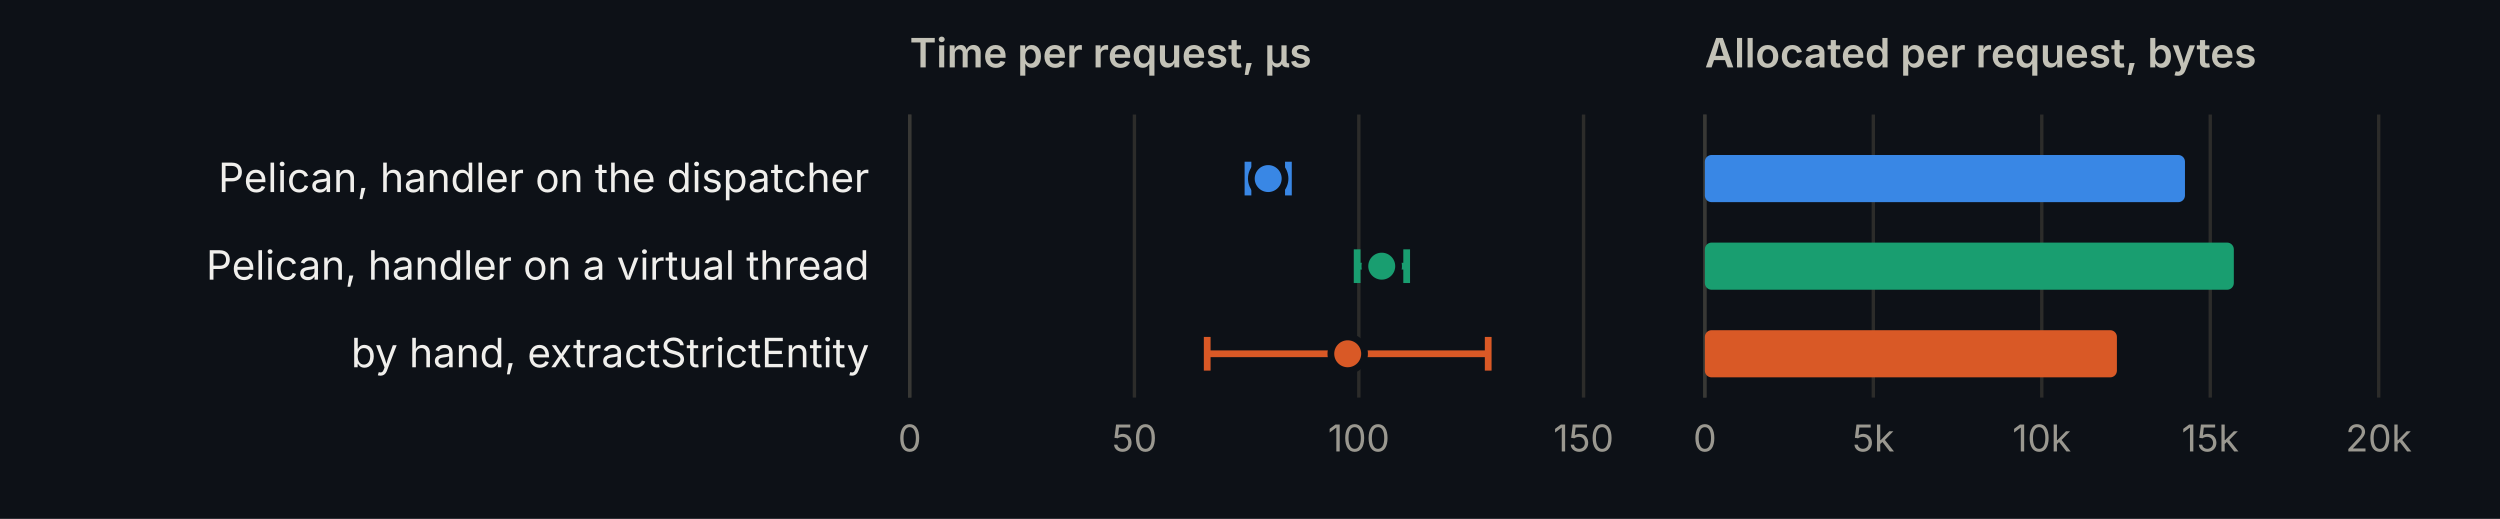
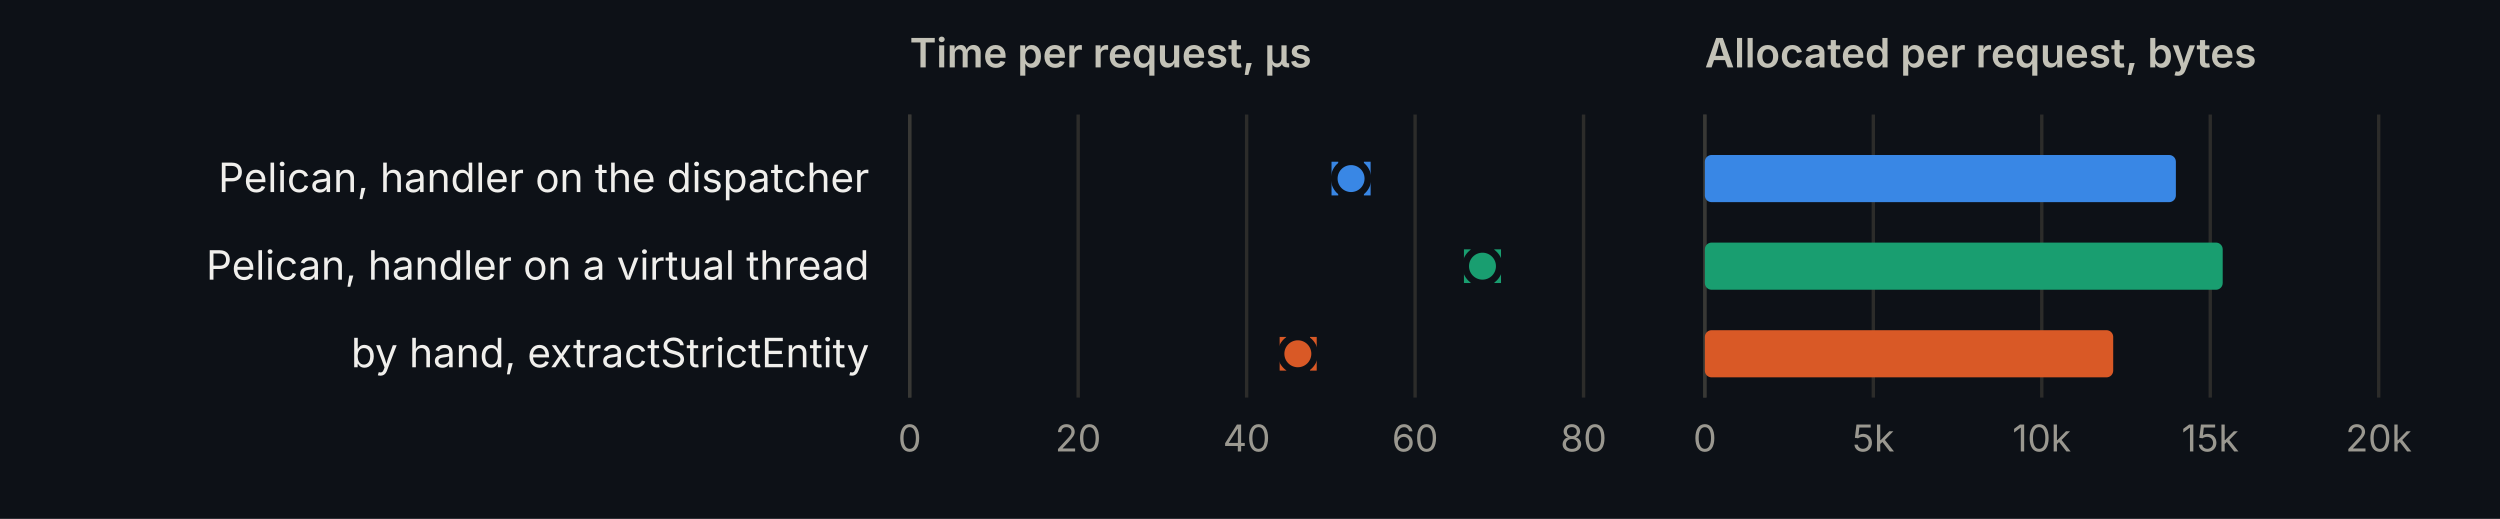
<svg xmlns="http://www.w3.org/2000/svg" width="742" height="154" viewBox="0 0 742 154" role="img" aria-label="Pekko, in memory, JSON POST: Pelican against a hand-written route" font-family="system-ui, -apple-system, Segoe UI, sans-serif">
  <rect width="742" height="154" fill="#0d1117" />
  <text x="258.0" y="57.0" font-size="12" fill="#f0efec" text-anchor="end">Pelican, handler on the dispatcher</text>
  <text x="258.0" y="83.0" font-size="12" fill="#f0efec" text-anchor="end">Pelican, handler on a virtual thread</text>
  <text x="258.0" y="109.0" font-size="12" fill="#f0efec" text-anchor="end">by hand, extractStrictEntity</text>
  <text x="270.0" y="20.0" font-size="12" fill="#c3c2b7" text-anchor="start" font-weight="600">Time per request, µs</text>
  <line x1="270.0" y1="34.0" x2="270.0" y2="118.0" stroke="#2c2c2a" stroke-width="1" />
  <text x="270.0" y="134.0" font-size="11" fill="#9a9890" text-anchor="middle">0</text>
-   <line x1="336.7" y1="34.0" x2="336.7" y2="118.0" stroke="#2c2c2a" stroke-width="1" />
-   <text x="336.7" y="134.0" font-size="11" fill="#9a9890" text-anchor="middle">50</text>
-   <line x1="403.3" y1="34.0" x2="403.3" y2="118.0" stroke="#2c2c2a" stroke-width="1" />
-   <text x="403.3" y="134.0" font-size="11" fill="#9a9890" text-anchor="middle">100</text>
+   <line x1="320.0" y1="34.0" x2="320.0" y2="118.0" stroke="#2c2c2a" stroke-width="1" />
+   <text x="320.0" y="134.0" font-size="11" fill="#9a9890" text-anchor="middle">20</text>
+   <line x1="370.0" y1="34.0" x2="370.0" y2="118.0" stroke="#2c2c2a" stroke-width="1" />
+   <text x="370.0" y="134.0" font-size="11" fill="#9a9890" text-anchor="middle">40</text>
+   <line x1="420.0" y1="34.0" x2="420.0" y2="118.0" stroke="#2c2c2a" stroke-width="1" />
+   <text x="420.0" y="134.0" font-size="11" fill="#9a9890" text-anchor="middle">60</text>
  <line x1="470.0" y1="34.0" x2="470.0" y2="118.0" stroke="#2c2c2a" stroke-width="1" />
-   <text x="470.0" y="134.0" font-size="11" fill="#9a9890" text-anchor="middle">150</text>
+   <text x="470.0" y="134.0" font-size="11" fill="#9a9890" text-anchor="middle">80</text>
  <line x1="270.0" y1="34.0" x2="270.0" y2="118.0" stroke="#383835" stroke-width="1" />
-   <line x1="370.4" y1="53.0" x2="382.4" y2="53.0" stroke="#3987e5" stroke-width="2" />
-   <line x1="370.4" y1="48.0" x2="370.4" y2="58.0" stroke="#3987e5" stroke-width="2" />
-   <line x1="382.4" y1="48.0" x2="382.4" y2="58.0" stroke="#3987e5" stroke-width="2" />
-   <circle cx="376.4" cy="53.0" r="5" fill="#3987e5" stroke="#0d1117" stroke-width="2" />
-   <line x1="402.8" y1="79.0" x2="417.5" y2="79.0" stroke="#199e70" stroke-width="2" />
-   <line x1="402.8" y1="74.0" x2="402.8" y2="84.0" stroke="#199e70" stroke-width="2" />
-   <line x1="417.5" y1="74.0" x2="417.5" y2="84.0" stroke="#199e70" stroke-width="2" />
-   <circle cx="410.1" cy="79.0" r="5" fill="#199e70" stroke="#0d1117" stroke-width="2" />
-   <line x1="358.3" y1="105.0" x2="441.7" y2="105.0" stroke="#d95926" stroke-width="2" />
-   <line x1="358.3" y1="100.0" x2="358.3" y2="110.0" stroke="#d95926" stroke-width="2" />
-   <line x1="441.7" y1="100.0" x2="441.7" y2="110.0" stroke="#d95926" stroke-width="2" />
-   <circle cx="400.0" cy="105.0" r="5" fill="#d95926" stroke="#0d1117" stroke-width="2" />
+   <line x1="396.2" y1="53.0" x2="405.8" y2="53.0" stroke="#3987e5" stroke-width="2" />
+   <line x1="396.2" y1="48.0" x2="396.2" y2="58.0" stroke="#3987e5" stroke-width="2" />
+   <line x1="405.8" y1="48.0" x2="405.8" y2="58.0" stroke="#3987e5" stroke-width="2" />
+   <circle cx="401.0" cy="53.0" r="5" fill="#3987e5" stroke="#0d1117" stroke-width="2" />
+   <line x1="435.5" y1="79.0" x2="444.5" y2="79.0" stroke="#199e70" stroke-width="2" />
+   <line x1="435.5" y1="74.0" x2="435.5" y2="84.0" stroke="#199e70" stroke-width="2" />
+   <line x1="444.5" y1="74.0" x2="444.5" y2="84.0" stroke="#199e70" stroke-width="2" />
+   <circle cx="440.0" cy="79.0" r="5" fill="#199e70" stroke="#0d1117" stroke-width="2" />
+   <line x1="380.8" y1="105.0" x2="389.8" y2="105.0" stroke="#d95926" stroke-width="2" />
+   <line x1="380.8" y1="100.0" x2="380.8" y2="110.0" stroke="#d95926" stroke-width="2" />
+   <line x1="389.8" y1="100.0" x2="389.8" y2="110.0" stroke="#d95926" stroke-width="2" />
+   <circle cx="385.2" cy="105.0" r="5" fill="#d95926" stroke="#0d1117" stroke-width="2" />
  <text x="506.0" y="20.0" font-size="12" fill="#c3c2b7" text-anchor="start" font-weight="600">Allocated per request, bytes</text>
  <line x1="506.0" y1="34.0" x2="506.0" y2="118.0" stroke="#2c2c2a" stroke-width="1" />
  <text x="506.0" y="134.0" font-size="11" fill="#9a9890" text-anchor="middle">0</text>
  <line x1="556.0" y1="34.0" x2="556.0" y2="118.0" stroke="#2c2c2a" stroke-width="1" />
  <text x="556.0" y="134.0" font-size="11" fill="#9a9890" text-anchor="middle">5k</text>
  <line x1="606.0" y1="34.0" x2="606.0" y2="118.0" stroke="#2c2c2a" stroke-width="1" />
  <text x="606.0" y="134.0" font-size="11" fill="#9a9890" text-anchor="middle">10k</text>
  <line x1="656.0" y1="34.0" x2="656.0" y2="118.0" stroke="#2c2c2a" stroke-width="1" />
  <text x="656.0" y="134.0" font-size="11" fill="#9a9890" text-anchor="middle">15k</text>
  <line x1="706.0" y1="34.0" x2="706.0" y2="118.0" stroke="#2c2c2a" stroke-width="1" />
  <text x="706.0" y="134.0" font-size="11" fill="#9a9890" text-anchor="middle">20k</text>
  <line x1="506.0" y1="34.0" x2="506.0" y2="118.0" stroke="#383835" stroke-width="1" />
-   <rect x="506.0" y="46.0" width="142.5" height="14" rx="2" fill="#3987e5" />
-   <rect x="506.0" y="72.0" width="157.0" height="14" rx="2" fill="#199e70" />
-   <rect x="506.0" y="98.0" width="122.3" height="14" rx="2" fill="#d95926" />
+   <rect x="506.0" y="46.0" width="139.8" height="14" rx="2" fill="#3987e5" />
+   <rect x="506.0" y="72.0" width="153.7" height="14" rx="2" fill="#199e70" />
+   <rect x="506.0" y="98.0" width="121.2" height="14" rx="2" fill="#d95926" />
</svg>
